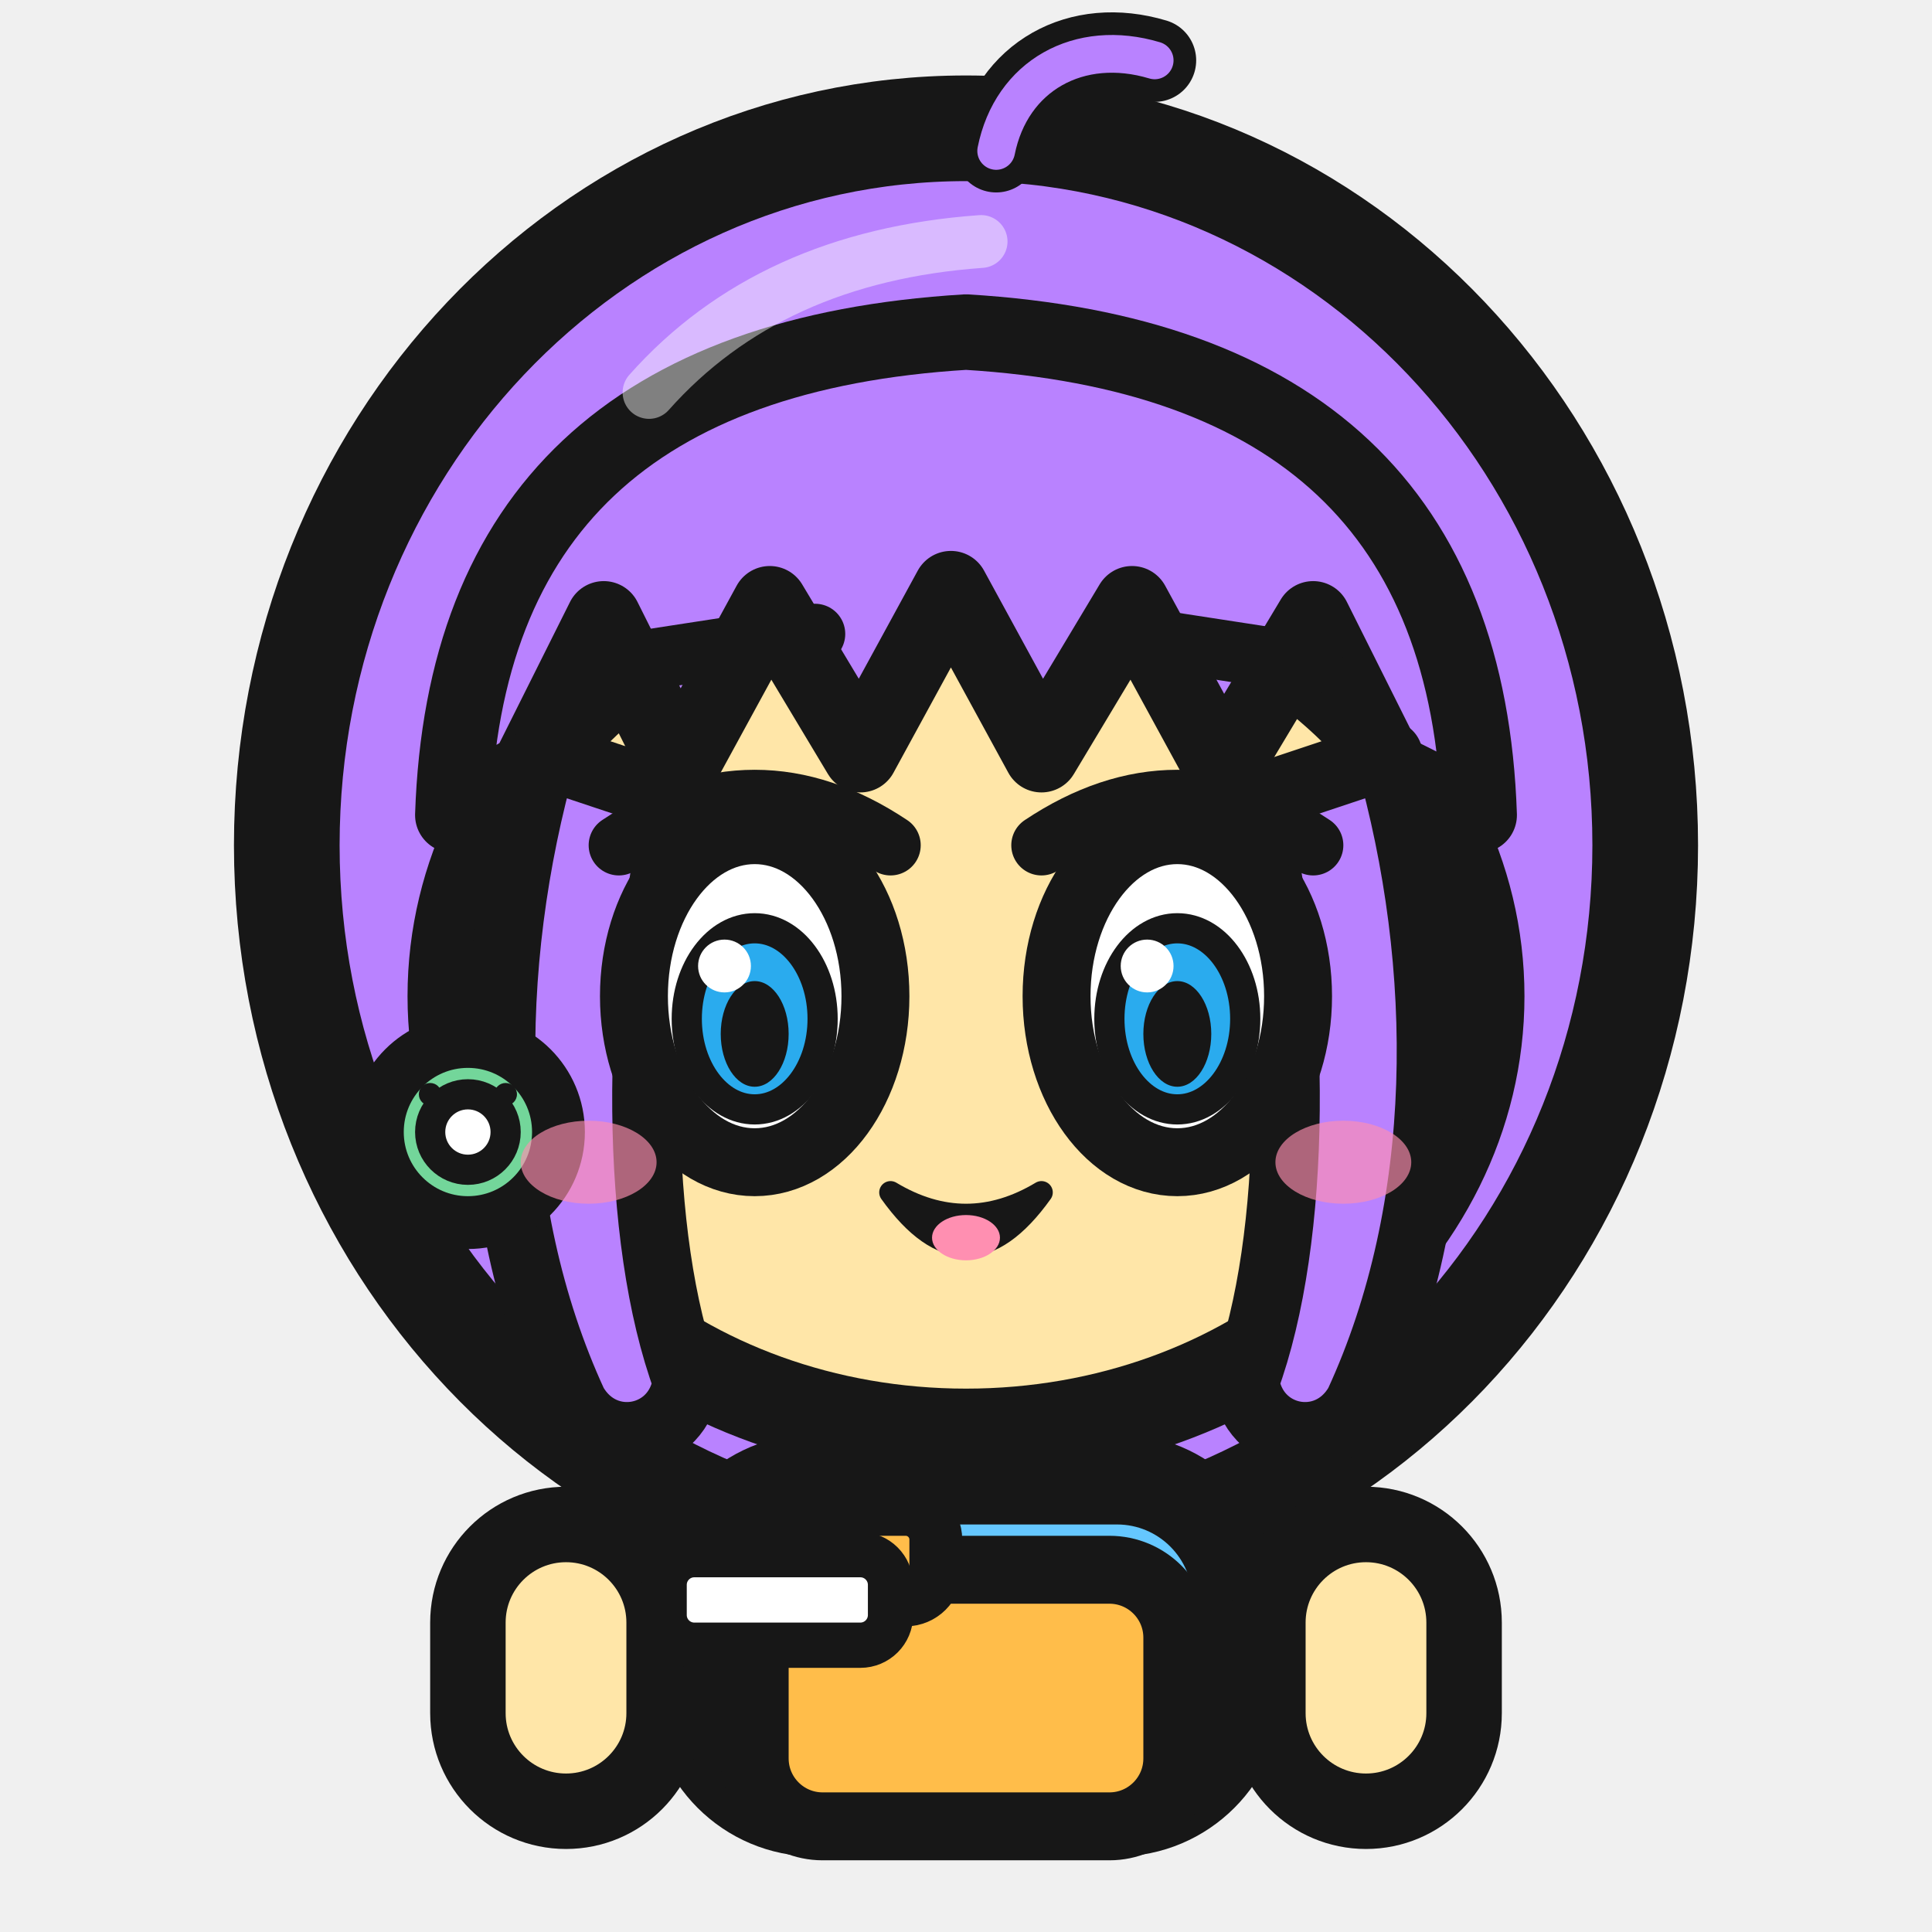
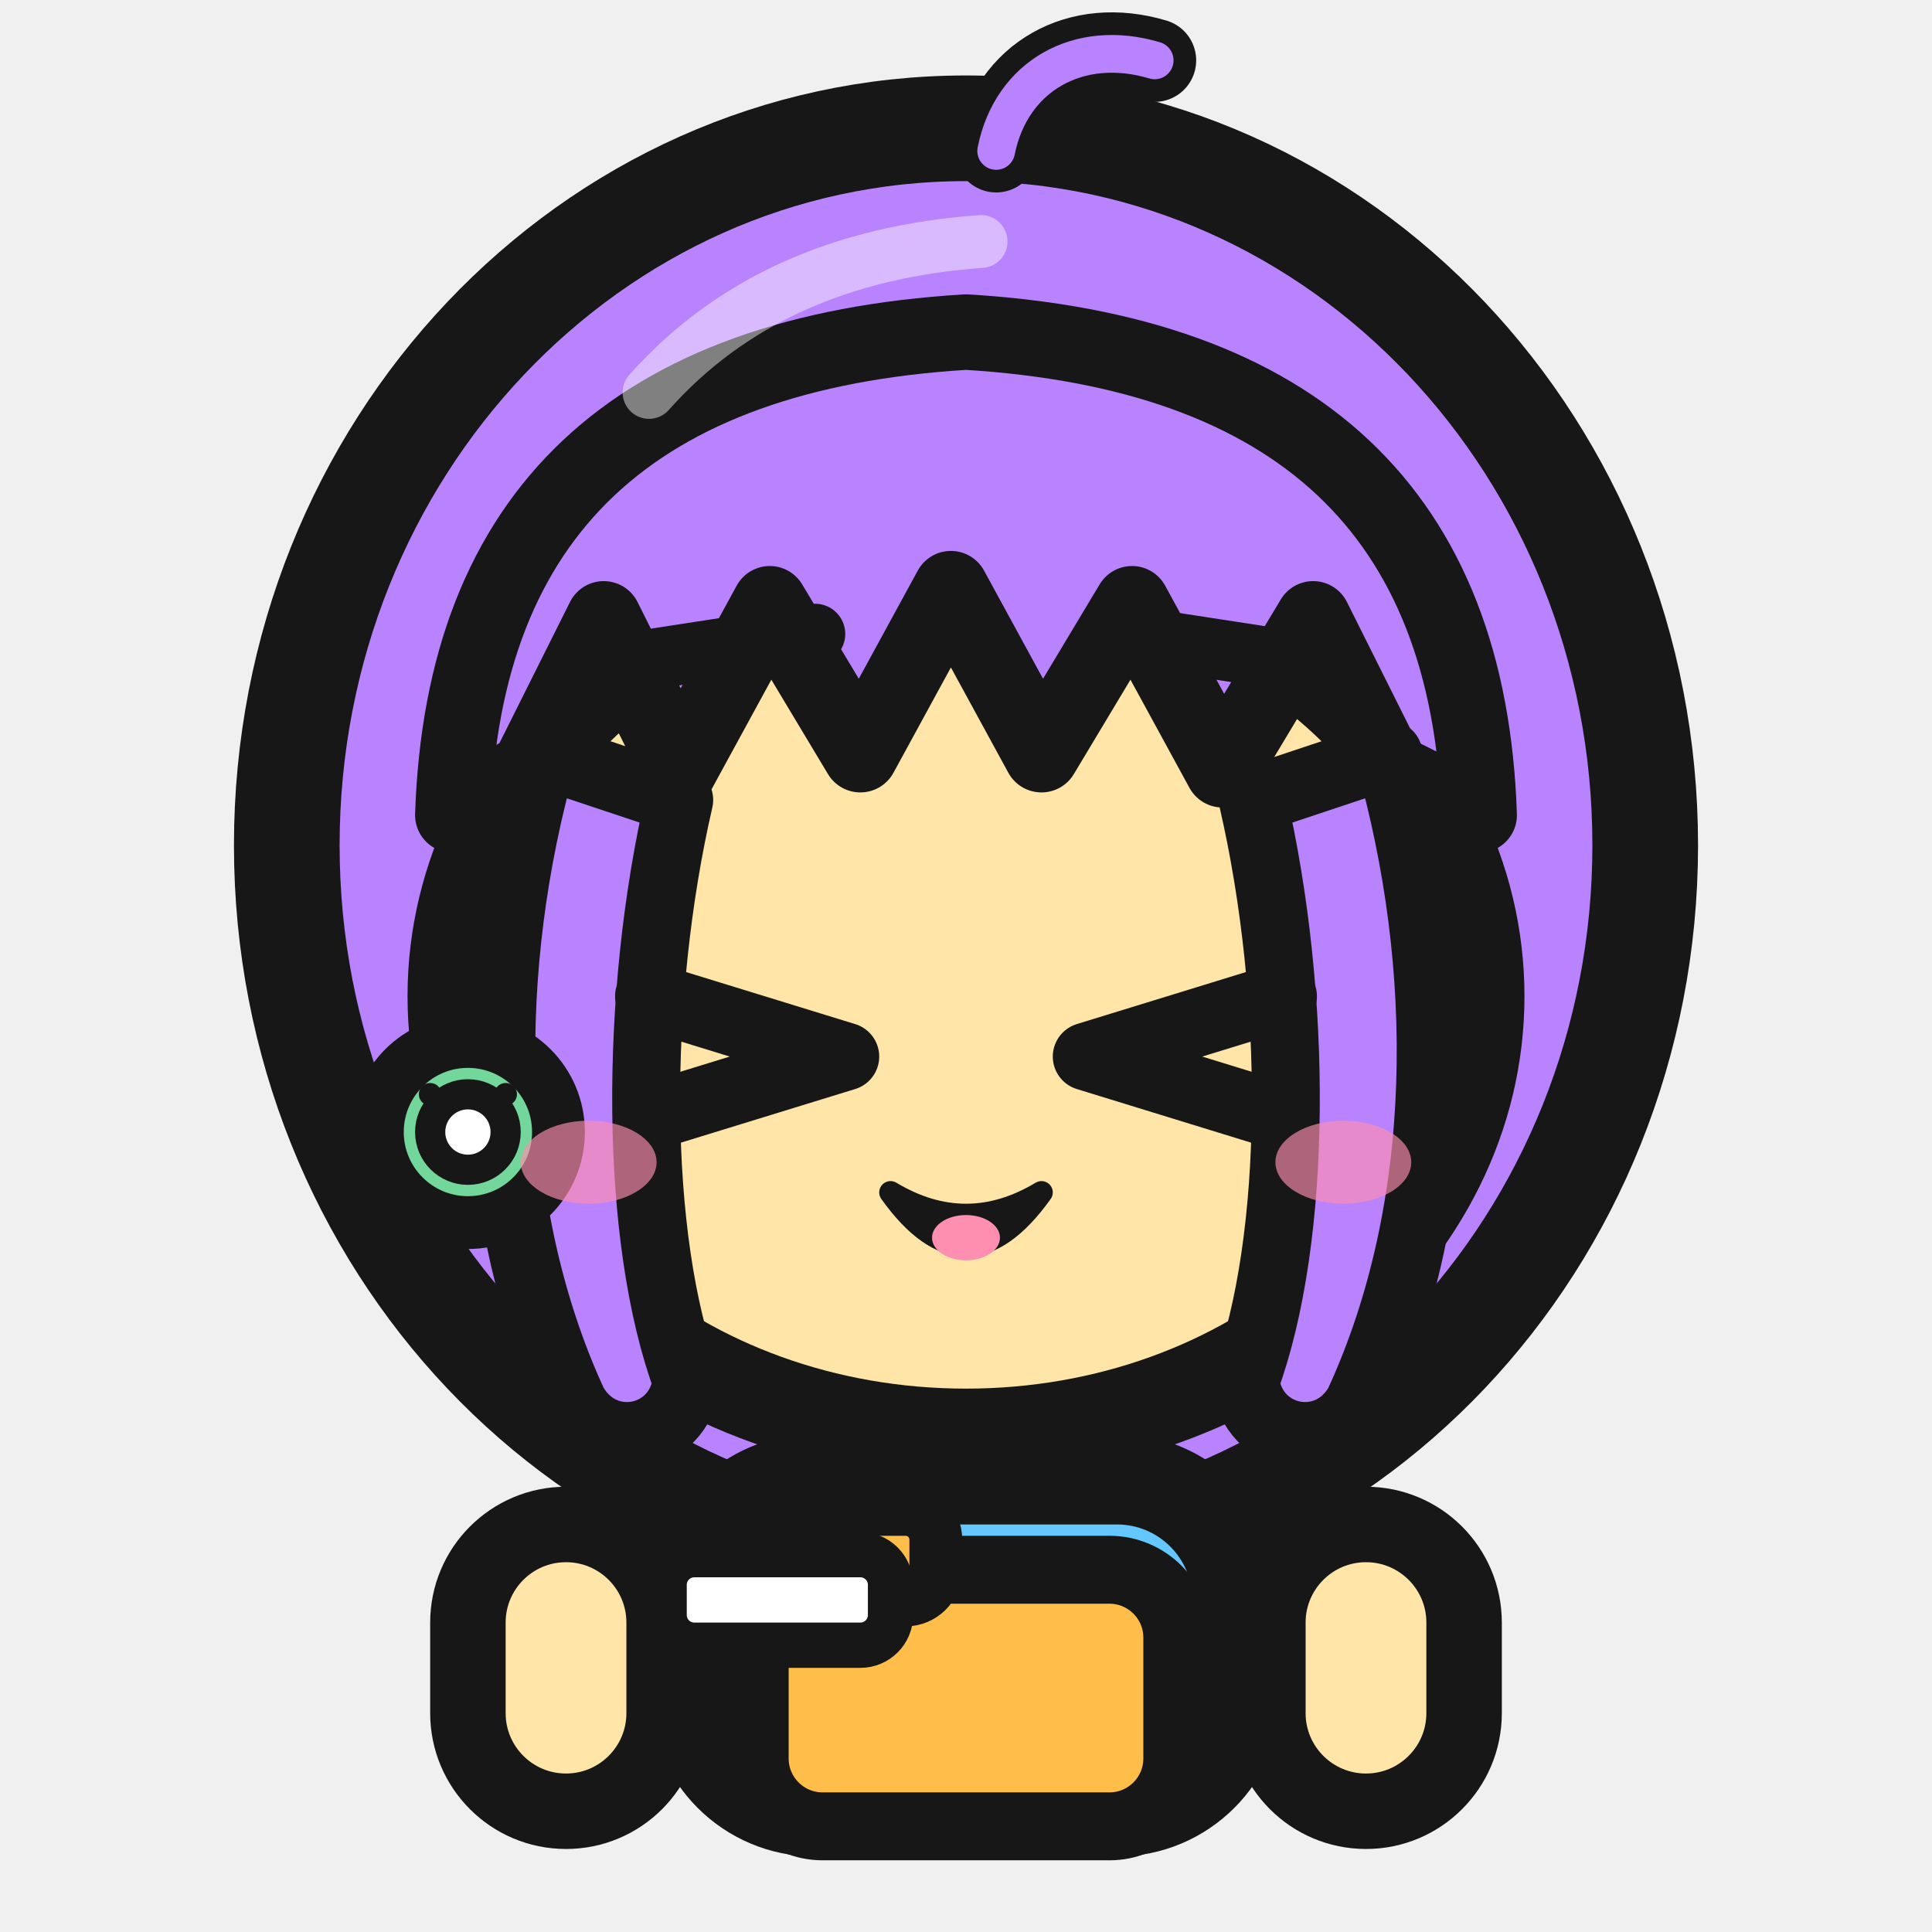
<svg xmlns="http://www.w3.org/2000/svg" viewBox="0 0 256 256" width="256" height="256">
  <ellipse cx="128" cy="112" rx="90" ry="95" fill="#B982FF" stroke="#171717" stroke-width="14" />
  <rect x="92" y="196" width="72" height="44" rx="16" fill="#65C7FF" stroke="#171717" stroke-width="12" stroke-linejoin="round" />
  <rect x="62" y="202" width="26" height="38" rx="13" fill="#FFE6A8" stroke="#171717" stroke-width="10" />
  <rect x="168" y="202" width="26" height="38" rx="13" fill="#FFE6A8" stroke="#171717" stroke-width="10" />
  <rect x="100" y="208" width="56" height="34" rx="9" fill="#FFBD4A" stroke="#171717" stroke-width="9" stroke-linejoin="round" />
  <rect x="100" y="200" width="24" height="12" rx="4" fill="#FFBD4A" stroke="#171717" stroke-width="7" />
  <rect x="88" y="206" width="30" height="12" rx="4" fill="#FFFFFF" stroke="#171717" stroke-width="6" />
  <ellipse cx="128" cy="132" rx="68" ry="58" fill="#FFE6A8" stroke="#171717" stroke-width="12" />
  <path d="M 60 108 Q 62 48 128 44 Q 194 48 196 108 L 184 102 L 174 82 L 162 102 L 150 80 L 138 100 L 126 78 L 114 100 L 102 80 L 90 102 L 80 82 L 70 102 Z" fill="#B982FF" stroke="#171717" stroke-width="10" stroke-linejoin="round" />
  <path d="M 72 100 C 64 128 64 160 76 186 C 80 193 90 191 91 183 C 84 164 84 132 90 106 Z" fill="#B982FF" stroke="#171717" stroke-width="9" stroke-linejoin="round" />
  <path d="M 184 100 C 192 128 192 160 180 186 C 176 193 166 191 165 183 C 172 164 172 132 166 106 Z" fill="#B982FF" stroke="#171717" stroke-width="9" stroke-linejoin="round" />
  <path d="M 132 20 C 134 10 143 5 153 8" fill="none" stroke="#171717" stroke-width="11" stroke-linecap="round" />
  <path d="M 132 20 C 134 10 143 5 153 8" fill="none" stroke="#B982FF" stroke-width="5" stroke-linecap="round" />
  <path d="M 86 52 Q 102 34 130 32" fill="none" stroke="#FFFFFF" stroke-width="7" stroke-linecap="round" opacity="0.45" />
  <circle cx="62" cy="150" r="12" fill="#73D69A" stroke="#171717" stroke-width="7" />
  <circle cx="62" cy="150" r="5" fill="#FFFFFF" stroke="#171717" stroke-width="4" />
  <circle cx="57" cy="145" r="1.5" fill="#171717" />
  <circle cx="67" cy="145" r="1.5" fill="#171717" />
  <circle cx="62" cy="155" r="1.5" fill="#171717" />
  <path d="M 82 88 L 108 84" stroke="#171717" stroke-width="8" stroke-linecap="round" />
  <path d="M 148 84 L 174 88" stroke="#171717" stroke-width="8" stroke-linecap="round" />
-   <ellipse cx="100" cy="132" rx="16" ry="22" fill="#FFFFFF" stroke="#171717" stroke-width="9" />
-   <ellipse cx="156" cy="132" rx="16" ry="22" fill="#FFFFFF" stroke="#171717" stroke-width="9" />
-   <ellipse cx="100" cy="135" rx="9" ry="12" fill="#2AABEE" stroke="#171717" stroke-width="4" />
-   <ellipse cx="156" cy="135" rx="9" ry="12" fill="#2AABEE" stroke="#171717" stroke-width="4" />
-   <ellipse cx="100" cy="137" rx="4.5" ry="7" fill="#171717" />
-   <ellipse cx="156" cy="137" rx="4.5" ry="7" fill="#171717" />
-   <circle cx="96" cy="128" r="3.5" fill="#FFFFFF" />
-   <circle cx="152" cy="128" r="3.5" fill="#FFFFFF" />
-   <path d="M 82 112 Q 100 100 118 112" fill="none" stroke="#171717" stroke-width="8" stroke-linecap="round" />
-   <path d="M 138 112 Q 156 100 174 112" fill="none" stroke="#171717" stroke-width="8" stroke-linecap="round" />
+   <path d="M 86 132 L 112 140 L 86 148" fill="none" stroke="#171717" stroke-width="9" stroke-linecap="round" stroke-linejoin="round" />
+   <path d="M 170 132 L 144 140 L 170 148" fill="none" stroke="#171717" stroke-width="9" stroke-linecap="round" stroke-linejoin="round" />
  <ellipse cx="78" cy="154" rx="9" ry="5.5" fill="#FF8FB1" fill-opacity="0.65" />
  <ellipse cx="178" cy="154" rx="9" ry="5.5" fill="#FF8FB1" fill-opacity="0.65" />
  <path d="M 118 158 Q 128 172 138 158 Q 128 164 118 158 Z" fill="#171717" stroke="#171717" stroke-width="3" stroke-linejoin="round" />
  <ellipse cx="128" cy="164" rx="4.5" ry="3" fill="#FF8FB1" />
</svg>
